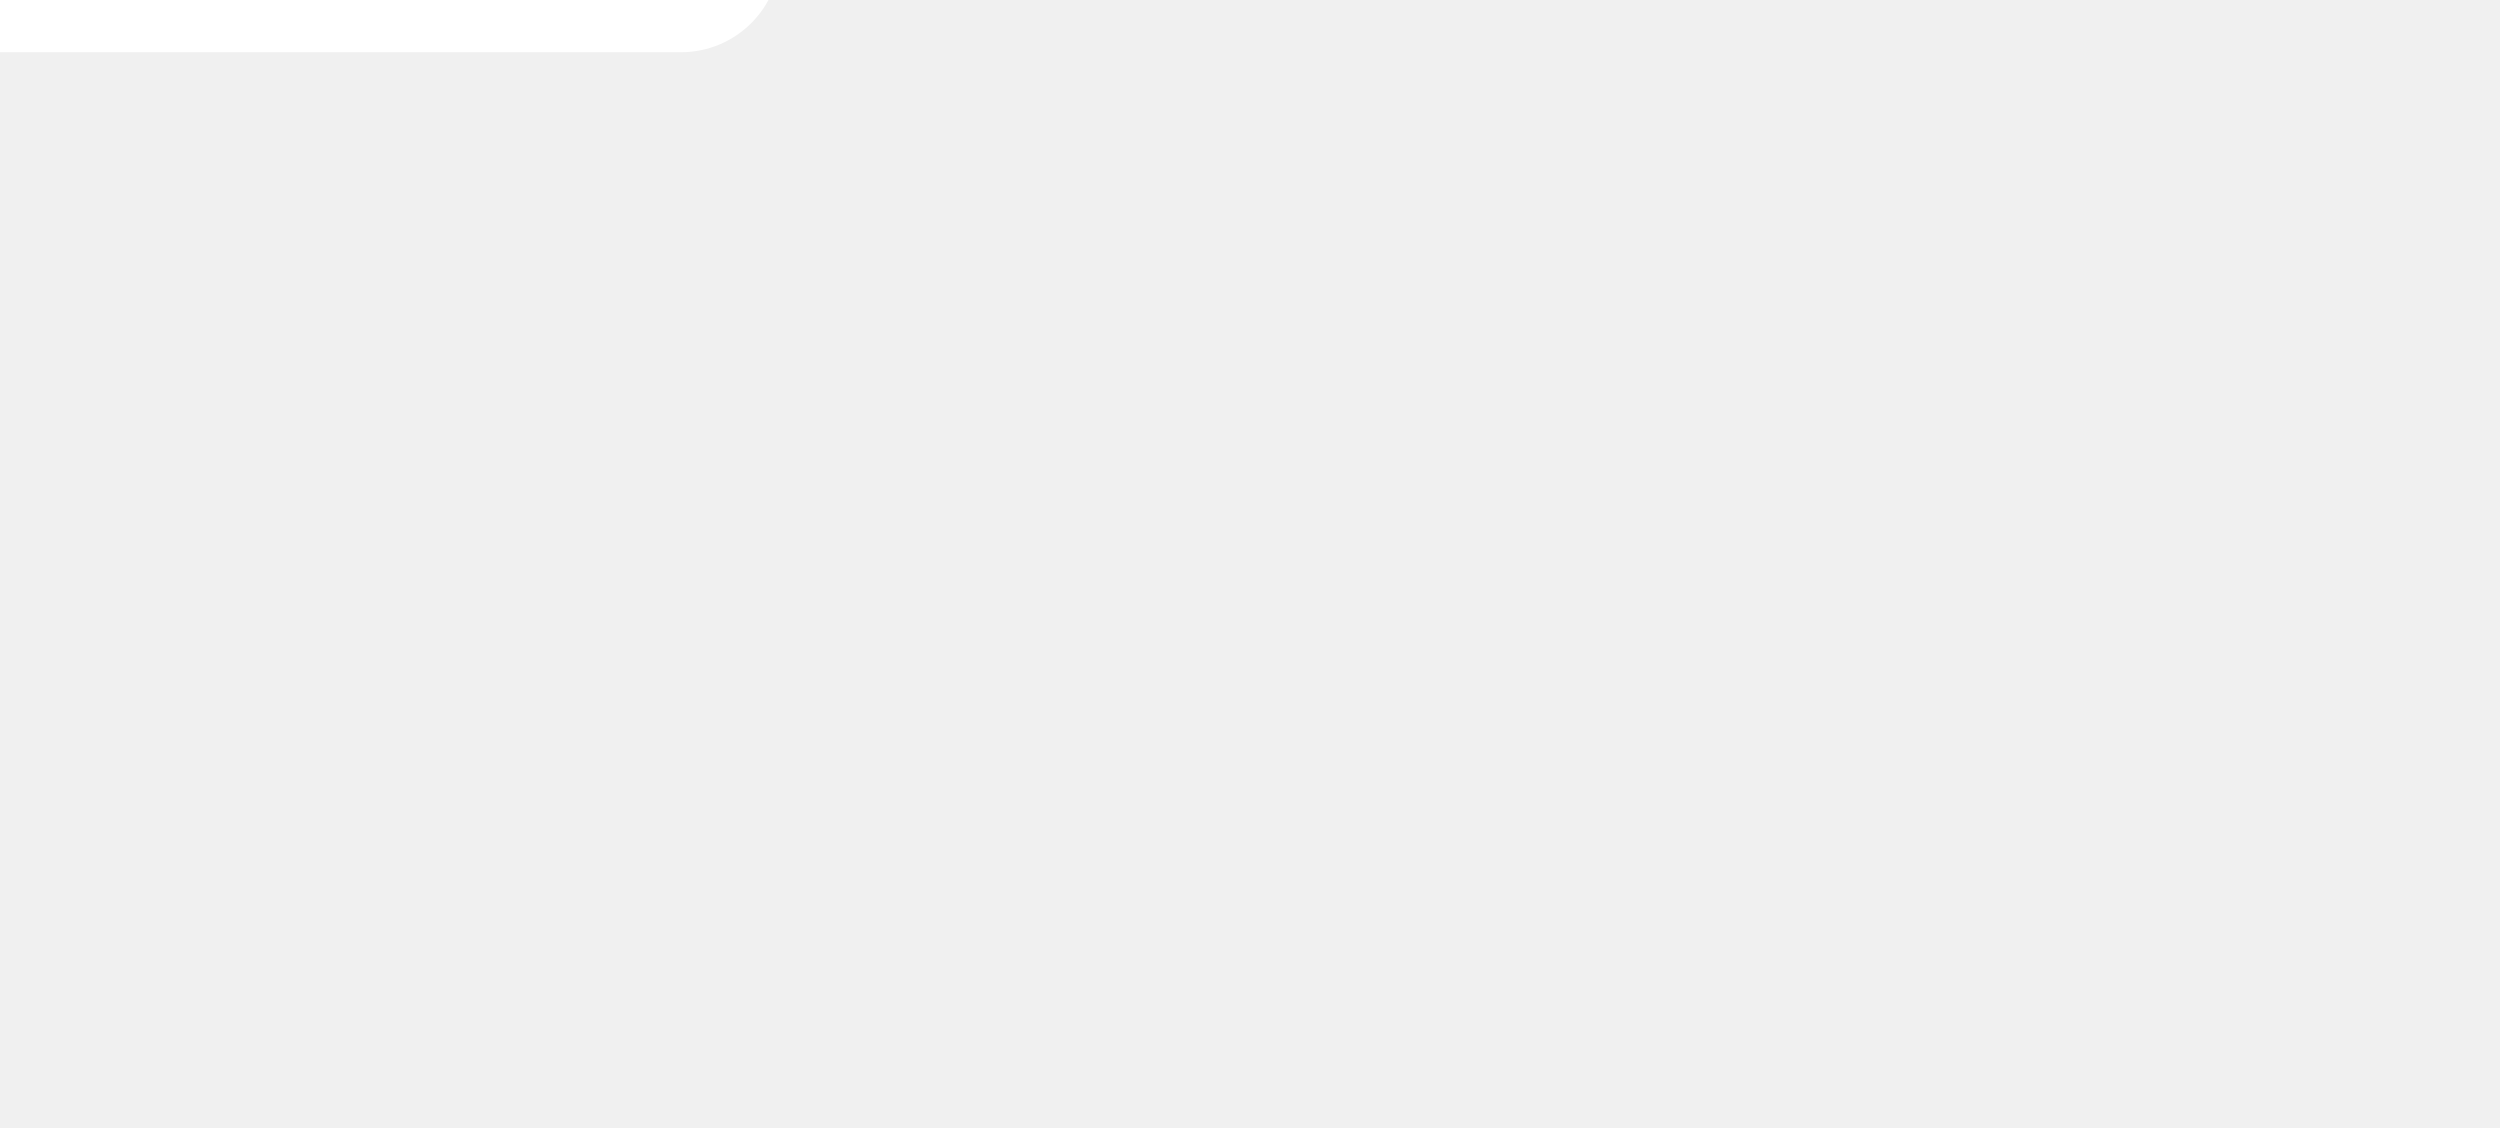
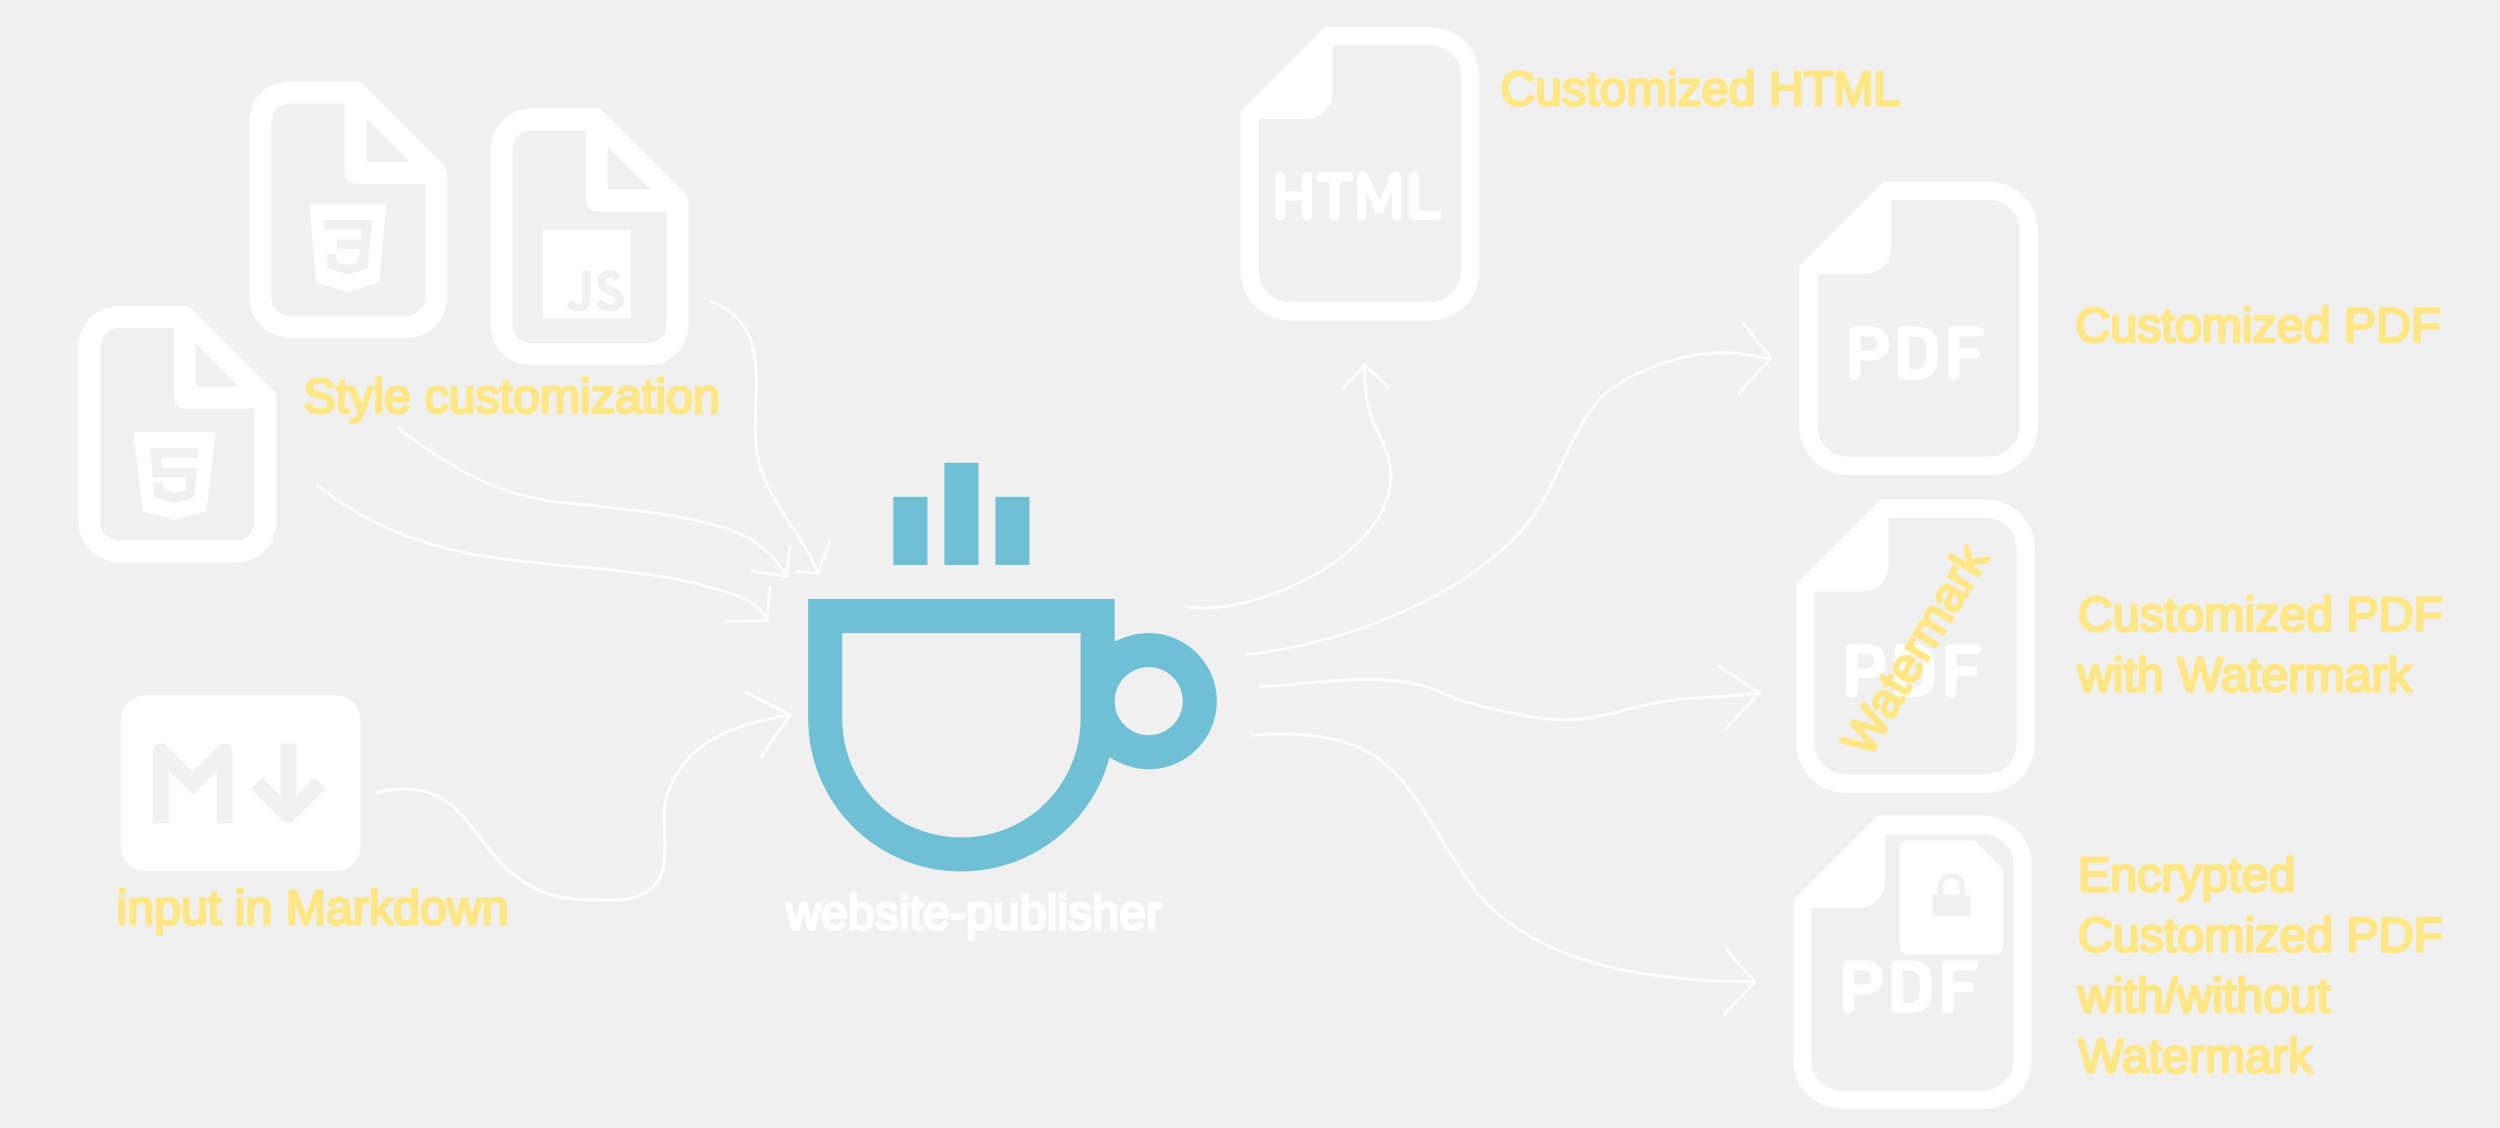
<svg xmlns="http://www.w3.org/2000/svg" width="776" height="350" viewBox="0 0 219.006 98.778" version="1.1" id="svg8">
  <defs id="defs2">
    <marker style="overflow:visible" id="marker1830" refX="0" refY="0" orient="auto">
      <path transform="scale(-0.8)" style="fill:#37abc8;fill-opacity:1;fill-rule:evenodd;stroke:#37abc8;stroke-width:1pt;stroke-opacity:1" d="M 5.77,0 -2.88,5 V -5 Z" id="path1828" />
    </marker>
    <marker style="overflow:visible" id="marker1754" refX="0" refY="0" orient="auto">
      <path transform="scale(0.8)" style="fill:#37abc8;fill-opacity:1;fill-rule:evenodd;stroke:#37abc8;stroke-width:1pt;stroke-opacity:1" d="M 5.77,0 -2.88,5 V -5 Z" id="path1752" />
    </marker>
    <marker style="overflow:visible" id="marker1666" refX="0" refY="0" orient="auto">
      <path transform="scale(0.8)" style="fill:#37abc8;fill-opacity:1;fill-rule:evenodd;stroke:#37abc8;stroke-width:1pt;stroke-opacity:1" d="M 5.77,0 -2.88,5 V -5 Z" id="path1664" />
    </marker>
-     <marker style="overflow:visible" id="marker1596" refX="0" refY="0" orient="auto">
-       <path transform="scale(0.8)" style="fill:#37abc8;fill-opacity:1;fill-rule:evenodd;stroke:#37abc8;stroke-width:1pt;stroke-opacity:1" d="M 5.77,0 -2.88,5 V -5 Z" id="path1594" />
-     </marker>
    <marker style="overflow:visible" id="marker1538" refX="0" refY="0" orient="auto">
      <path transform="scale(0.8)" style="fill:#ffffff;fill-opacity:1;fill-rule:evenodd;stroke:#37abc8;stroke-width:1pt;stroke-opacity:1" d="M 5.77,0 -2.88,5 V -5 Z" id="path1536" />
-     </marker>
-     <marker style="overflow:visible" id="marker1412" refX="0" refY="0" orient="auto">
-       <path transform="scale(0.8)" style="fill:#ffffff;fill-opacity:1;fill-rule:evenodd;stroke:#ffffff;stroke-width:1pt;stroke-opacity:1" d="M 5.77,0 -2.88,5 V -5 Z" id="path1410" />
    </marker>
    <marker style="overflow:visible" id="marker1402" refX="0" refY="0" orient="auto">
      <path transform="scale(-0.8)" style="fill:#ffffff;fill-opacity:1;fill-rule:evenodd;stroke:#ffffff;stroke-width:1pt;stroke-opacity:1" d="M 5.77,0 -2.88,5 V -5 Z" id="path1400" />
    </marker>
    <marker style="overflow:visible" id="marker1306" refX="0" refY="0" orient="auto">
      <path transform="scale(0.8)" style="fill:#ffffff;fill-opacity:1;fill-rule:evenodd;stroke:#ffffff;stroke-width:1pt;stroke-opacity:1" d="M 5.77,0 -2.88,5 V -5 Z" id="path1304" />
    </marker>
    <marker style="overflow:visible" id="marker1296" refX="0" refY="0" orient="auto">
      <path transform="scale(-0.8)" style="fill:#ffffff;fill-opacity:1;fill-rule:evenodd;stroke:#ffffff;stroke-width:1pt;stroke-opacity:1" d="M 5.77,0 -2.88,5 V -5 Z" id="path1294" />
    </marker>
-     <marker style="overflow:visible" id="TriangleOutL" refX="0" refY="0" orient="auto">
-       <path transform="scale(0.8)" style="fill:#ffffff;fill-opacity:1;fill-rule:evenodd;stroke:#ffffff;stroke-width:1pt;stroke-opacity:1" d="M 5.77,0 -2.88,5 V -5 Z" id="path1028" />
-     </marker>
-     <marker style="overflow:visible" id="TriangleInL" refX="0" refY="0" orient="auto">
-       <path transform="scale(-0.8)" style="fill:#ffffff;fill-opacity:1;fill-rule:evenodd;stroke:#ffffff;stroke-width:1pt;stroke-opacity:1" d="M 5.77,0 -2.88,5 V -5 Z" id="path1019" />
-     </marker>
    <clipPath id="clip0">
      <rect width="24" height="24" fill="white" id="rect75" />
    </clipPath>
  </defs>
  <g id="layer1" transform="translate(0,-45)">
-     <text xml:space="preserve" style="font-size:10.955px;line-height:1.25;font-family:Mallanna;-inkscape-font-specification:Mallanna;text-decoration-color:#000000;letter-spacing:0px;word-spacing:0px;fill:#ffffff;fill-opacity:0.996;stroke-width:0.257;stop-color:#000000" x="261.606" y="37.684" id="text8478">
-       <tspan style="fill:#ffffff;fill-opacity:0.996;stroke-width:0.257" x="261.606" y="37.684" id="tspan8476">PublisherPdf</tspan>
-     </text>
-     <text xml:space="preserve" style="font-size:10.955px;line-height:1.25;font-family:Mallanna;-inkscape-font-specification:Mallanna;text-decoration-color:#000000;letter-spacing:0px;word-spacing:0px;fill:#ffe680;fill-opacity:0.996;stroke-width:0.257;stop-color:#000000" x="243.56" y="7.012" id="text59">
-       <tspan style="fill:#ffe680;fill-opacity:0.996;stroke-width:0.257" x="243.56" y="7.012" id="tspan57">Publisher</tspan>
-     </text>
-     <path style="fill:#ffffff;stroke:#ffffff;stroke-width:0.265;stroke-linecap:round;stroke-linejoin:round;stroke-miterlimit:4;stroke-dasharray:none;marker-mid:url(#TriangleInL);marker-end:url(#TriangleOutL)" d="M 284.905,28.315 267.52,12.056" id="path61" />
-     <text xml:space="preserve" style="font-size:10.955px;line-height:1.25;font-family:Mallanna;-inkscape-font-specification:Mallanna;text-decoration-color:#000000;letter-spacing:0px;word-spacing:0px;fill:#ffffff;fill-opacity:0.996;stroke-width:0.257;stop-color:#000000" x="307.264" y="13.971" id="text1226">
-       <tspan style="fill:#ffffff;fill-opacity:0.996;stroke-width:0.257" x="307.264" y="13.971" id="tspan1224">PublisherPdfBean</tspan>
-     </text>
-     <text xml:space="preserve" style="font-size:10.955px;line-height:1.25;font-family:Mallanna;-inkscape-font-specification:Mallanna;text-decoration-color:#000000;letter-spacing:0px;word-spacing:0px;fill:#ffe680;fill-opacity:0.996;stroke-width:0.257;stop-color:#000000" x="385.858" y="-9.494" id="text1278">
-       <tspan style="fill:#ffe680;fill-opacity:0.996;stroke-width:0.257" x="385.858" y="-9.494" id="tspan1276">PublisherBean</tspan>
-     </text>
-     <path style="fill:#ffffff;stroke:#ffffff;stroke-width:0.265;stroke-linecap:round;stroke-linejoin:round;stroke-miterlimit:4;stroke-dasharray:none;marker-mid:url(#marker1296);marker-end:url(#marker1306)" d="m 378.023,4.978 22.123,-10.331" id="path1292" />
-     <text xml:space="preserve" style="font-size:10.955px;line-height:1.25;font-family:Mallanna;-inkscape-font-specification:Mallanna;text-decoration-color:#000000;letter-spacing:0px;word-spacing:0px;fill:#ffffff;fill-opacity:0.996;stroke-width:0.257;stop-color:#000000" x="336.243" y="74.984" id="text1380">
-       <tspan style="fill:#ffffff;fill-opacity:0.996;stroke-width:0.257" x="336.243" y="74.984" id="tspan1378">PublicationPdfl</tspan>
-     </text>
-     <text xml:space="preserve" style="font-size:10.955px;line-height:1.25;font-family:Mallanna;-inkscape-font-specification:Mallanna;text-decoration-color:#000000;letter-spacing:0px;word-spacing:0px;fill:#ffe680;fill-opacity:0.996;stroke-width:0.257;stop-color:#000000" x="389.084" y="47.148" id="text1384">
-       <tspan style="fill:#ffe680;fill-opacity:0.996;stroke-width:0.257" x="389.084" y="47.148" id="tspan1382">Publication</tspan>
-     </text>
-     <path style="fill:#ffffff;stroke:#ffffff;stroke-width:0.265;stroke-linecap:round;stroke-linejoin:round;stroke-miterlimit:4;stroke-dasharray:none;marker-mid:url(#marker1402);marker-end:url(#marker1412)" d="M 373.399,67.892 404.003,49.51" id="path1398" />
-     <path id="path1504" style="fill:none;fill-opacity:1;stroke:#37abc8;stroke-width:0.411;stroke-linecap:round;stroke-linejoin:round;stroke-miterlimit:4;stroke-dasharray:none;stroke-opacity:1;marker-end:url(#marker1754)" d="m 315.419,39.484 c 3.765,-1.136 7.751,-0.547 11.587,-0.165 3.916,0.508 7.922,1.337 11.32,3.437 1.244,0.905 1.654,2.889 0.534,4.055 -2.013,3.064 -5.096,5.168 -7.85,7.507 -2.943,2.39 -6.115,4.748 -8.023,8.098 -0.918,1.74 -0.263,3.922 1.398,4.936 2.704,2.045 6.133,2.693 9.353,3.489 l 0.288,0.06 0.288,0.059" />
-     <path id="path1521" style="fill:none;fill-opacity:1;stroke:#37abc8;stroke-width:0.411;stroke-linecap:round;stroke-linejoin:round;stroke-miterlimit:4;stroke-dasharray:none;stroke-opacity:1;marker-end:url(#marker1596)" d="m 304.428,11.228 c -3.546,-1.442 -7.765,-0.581 -10.861,1.535 -1.367,0.976 -2.514,2.429 -2.703,4.143 2.263,2.751 6.133,2.887 9.412,2.821 2.367,-0.08 4.746,-0.113 7.098,0.155 7.053,-0.073 14.393,-0.893 21.145,1.654 2.077,0.799 4.022,1.958 5.676,3.45 0.73,2.1 -0.527,4.319 -2.361,5.36 -3.291,1.998 -7.182,2.627 -10.919,3.264 -0.774,0.068 -1.549,0.138 -2.316,0.265" />
-     <text xml:space="preserve" style="font-size:8.205px;font-family:Arial;-inkscape-font-specification:Arial;fill:#37abc8;fill-opacity:1;stroke:#37abc8;stroke-width:0;stroke-linecap:round;stroke-linejoin:round;stroke-miterlimit:4;stroke-dasharray:none;stroke-opacity:1" x="335.685" y="27.8" id="text1948">
-       <tspan id="tspan1946" x="335.685" y="27.8" style="fill:#37abc8;fill-opacity:1;stroke-width:0;stroke-miterlimit:4;stroke-dasharray:none">setBean() / setNewWorkingDir()</tspan>
-     </text>
-     <text xml:space="preserve" style="font-size:8.205px;font-family:Arial;-inkscape-font-specification:Arial;fill:#37abc8;fill-opacity:1;stroke:#37abc8;stroke-width:0;stroke-linecap:round;stroke-linejoin:round;stroke-miterlimit:4;stroke-dasharray:none;stroke-opacity:1" x="339.866" y="46.6" id="text1952">
-       <tspan id="tspan1950" x="339.866" y="46.6" style="fill:#37abc8;fill-opacity:1;stroke-width:0;stroke-miterlimit:4;stroke-dasharray:none">publish()</tspan>
-     </text>
-     <g style="fill:#ffffff" id="g61" transform="matrix(5.802737,0,0,5.802737,-18.67972,-25.86038)">
-       <path fill-rule="evenodd" clip-rule="evenodd" d="M 0,3.5 C 0,2.672 0.672,2 1.5,2 h 12 C 14.328,2 15,2.672 15,3.5 v 8 C 15,12.328 14.328,13 13.5,13 H 1.5 C 0.672,13 0,12.328 0,11.5 Z M 10,5 V 8.293 L 8.854,7.146 8.146,7.854 l 2,2 c 0.195,0.195 0.512,0.195 0.707,0 l 2,-2 L 12.146,7.146 11,8.293 V 5 Z M 2.854,5.146 C 2.711,5.003 2.495,4.961 2.309,5.038 2.122,5.115 2,5.298 2,5.5 V 10 H 3 V 6.707 l 1.5,1.5 1.5,-1.5 V 10 H 7 V 5.5 C 7,5.298 6.878,5.115 6.691,5.038 6.505,4.961 6.289,5.003 6.146,5.146 L 4.5,6.793 Z" fill="#000000" id="path50" style="fill:#ffffff" />
-     </g>
-     <path fill-rule="evenodd" clip-rule="evenodd" d="m 26.31,226.691 -7.274,-61.71 h 64 l -7.279,61.7 -24.757,6.863 z m 14.711,-33.777 -0.692,-7.75 h 28.962 l 0.678,-7.568 h -37.911 l 2.041,22.887 h 26.23 l -0.878,9.816 -8.441,2.278 -0.006,0.002 -8.429,-2.276 -0.539,-6.036 h -7.598 l 1.06,11.884 15.504,4.304 15.523,-4.304 1.892,-21.204 0.185,-2.032 z" fill="#000000" id="path71" style="fill:#ffffff;stroke-width:3.556" />
-     <g style="fill:#ffffff" id="g109" transform="matrix(2.845315,0,0,2.845315,239.0842,158.5709)">
-       <path d="M 24.235,6.519 7.765,6.515 8.031,9.792 20.684,9.794 20.365,13.188 h -8.298 l 0.3,3.215 h 7.725 l -0.457,4.403 -3.636,1.005 -3.694,-1.012 -0.235,-2.637 H 8.808 l 0.362,4.817 6.829,2.128 6.714,-1.912 L 24.234,6.52 Z M 2.879,1.004 H 29.121 L 26.734,27.95 15.971,30.995 5.268,27.948 Z" id="path98" style="fill:#ffffff" />
+     <g id="g1588" transform="matrix(0.2408928,0,0,0.2408928,37.17124,136.1394)">
+       <g style="fill:#ffffff" id="g61" transform="matrix(5.802737,0,0,5.802737,-110.3377,-137.0268)">
+         <path fill-rule="evenodd" clip-rule="evenodd" d="M 0,3.5 C 0,2.672 0.672,2 1.5,2 h 12 C 14.328,2 15,2.672 15,3.5 v 8 C 15,12.328 14.328,13 13.5,13 H 1.5 C 0.672,13 0,12.328 0,11.5 Z M 10,5 V 8.293 L 8.854,7.146 8.146,7.854 l 2,2 c 0.195,0.195 0.512,0.195 0.707,0 l 2,-2 L 12.146,7.146 11,8.293 V 5 Z M 2.854,5.146 C 2.711,5.003 2.495,4.961 2.309,5.038 2.122,5.115 2,5.298 2,5.5 V 10 H 3 V 6.707 l 1.5,1.5 1.5,-1.5 V 10 H 7 V 5.5 C 7,5.298 6.878,5.115 6.691,5.038 6.505,4.961 6.289,5.003 6.146,5.146 L 4.5,6.793 Z" fill="#000000" id="path50" style="fill:#ffffff" />
+       </g>
+       <g style="fill:#38abc7;fill-opacity:0.702" id="g1014" transform="matrix(6.192032,0,0,6.192032,139.5903,-210.0422)">
+         <g id="java" style="fill:#38abc7;fill-opacity:0.702">
+           <g id="g1001" style="fill:#38abc7;fill-opacity:0.702">
+             <path d="M 9,24 C 4,24 0,20 0,15 V 8 h 18 v 2.5 c 0.6,-0.3 1.3,-0.5 2,-0.5 2.2,0 4,1.8 4,4 0,2.2 -1.8,4 -4,4 -0.9,0 -1.6,-0.3 -2.3,-0.7 C 16.7,21.1 13.2,24 9,24 Z M 2,10 v 5 c 0,3.9 3.1,7 7,7 3.9,0 7,-3.1 7,-7 v -5 z m 16,4 c 0,1.1 0.9,2 2,2 1.1,0 2,-0.9 2,-2 0,-1.1 -0.9,-2 -2,-2 -1.1,0 -2,0.9 -2,2 z M 13,6 H 11 V 2 h 2 z M 10,6 H 8 V 0 h 2 z M 7,6 H 5 V 2 h 2 z" id="path999" style="fill:#38abc7;fill-opacity:0.702" />
+           </g>
+         </g>
+       </g>
+       <text xml:space="preserve" style="font-size:17.571px;font-family:Arial;-inkscape-font-specification:Arial;fill:#ffffff;stroke:#ffffff;stroke-width:1.067;stroke-linecap:round;stroke-linejoin:round;stroke-miterlimit:4;stroke-dasharray:none" x="131.564" y="-40.433" id="text1044">
+         <tspan id="tspan1042" x="131.564" y="-40.433" style="stroke:#ffffff;stroke-width:1.067;stroke-miterlimit:4;stroke-dasharray:none">website-publisher</tspan>
+       </text>
+       <path style="fill:none;fill-opacity:0.702;stroke:#ffffff;stroke-width:1.067;stroke-linecap:round;stroke-linejoin:round;stroke-miterlimit:4;stroke-dasharray:none" d="m -17.324,-90.098 c 41.904,-9.935 31.095,38.917 77.747,38.917 7.841,0 15.174,1.173 21.74,-3.752 9.356,-7.017 2.868,-24.573 6.008,-33.995 7.036,-21.107 25.653,-25.707 44.931,-29.563" id="path1160" />
+       <path style="fill:none;fill-opacity:0.702;stroke:#ffffff;stroke-width:1.067;stroke-linecap:round;stroke-linejoin:round;stroke-miterlimit:4;stroke-dasharray:none" d="m 117.073,-126.454 16.029,7.963 -10.56,15.284" id="path1162" />
+       <g id="g1213" transform="translate(-40.88848,102.2966)">
+         <path fill-rule="evenodd" clip-rule="evenodd" d="m -61.496,-294.794 -3.395,-28.801 h 29.87 l -3.397,28.797 -11.555,3.203 z m 6.866,-15.764 -0.323,-3.617 h 13.517 l 0.316,-3.532 h -17.694 l 0.953,10.682 h 12.242 l -0.41,4.581 -3.94,1.063 -0.003,9.4e-4 -3.934,-1.062 -0.252,-2.817 h -3.546 l 0.495,5.546 7.236,2.009 7.245,-2.009 0.883,-9.896 0.086,-0.949 z" fill="#000000" id="path71" style="fill:#ffffff;stroke-width:1.659" />
+         <g style="fill:#ffffff" id="g1175" transform="matrix(5.327649,0,0,5.327649,-112.8113,-386.6709)">
+           <path d="M 18.53,9 13,3.47 C 12.86,3.329 12.669,3.25 12.47,3.25 H 8 C 7.271,3.25 6.571,3.54 6.055,4.055 5.54,4.571 5.25,5.271 5.25,6 v 12 c 0,0.729 0.29,1.429 0.805,1.944 C 6.571,20.46 7.271,20.75 8,20.75 h 8 c 0.729,0 1.429,-0.29 1.944,-0.805 C 18.46,19.429 18.75,18.729 18.75,18 V 9.5 C 18.742,9.312 18.664,9.133 18.53,9 Z M 13.25,5.81 16.19,8.75 H 13.25 Z M 16,19.25 H 8 C 7.668,19.25 7.351,19.118 7.116,18.884 6.882,18.649 6.75,18.331 6.75,18 V 6 C 6.75,5.668 6.882,5.351 7.116,5.116 7.351,4.882 7.668,4.75 8,4.75 h 3.75 V 9.5 c 0.003,0.198 0.082,0.387 0.223,0.527 0.14,0.14 0.329,0.22 0.527,0.223 h 4.75 V 18 c 0,0.332 -0.132,0.649 -0.366,0.884 C 16.649,19.118 16.331,19.25 16,19.25 Z" fill="#000000" id="path1164" style="fill:#ffffff" />
+         </g>
+       </g>
+       <g id="g1208" transform="translate(-72.9895,8.984286)">
+         <g style="fill:#ffffff" id="g109" transform="matrix(1.066993,0,0,1.066993,28.08647,-314.3126)">
+           <path d="M 24.235,6.519 7.765,6.515 8.031,9.792 20.684,9.794 20.365,13.188 h -8.298 l 0.3,3.215 h 7.725 l -0.457,4.403 -3.636,1.005 -3.694,-1.012 -0.235,-2.637 H 8.808 l 0.362,4.817 6.829,2.128 6.714,-1.912 L 24.234,6.52 Z M 2.879,1.004 H 29.121 L 26.734,27.95 15.971,30.995 5.268,27.948 Z" id="path98" style="fill:#ffffff" />
+         </g>
+         <g style="fill:#ffffff" id="g1192" transform="matrix(5.327649,0,0,5.327649,-18.59827,-375.0626)">
+           <path d="M 18.53,9 13,3.47 C 12.86,3.329 12.669,3.25 12.47,3.25 H 8 C 7.271,3.25 6.571,3.54 6.055,4.055 5.54,4.571 5.25,5.271 5.25,6 v 12 c 0,0.729 0.29,1.429 0.805,1.944 C 6.571,20.46 7.271,20.75 8,20.75 h 8 c 0.729,0 1.429,-0.29 1.944,-0.805 C 18.46,19.429 18.75,18.729 18.75,18 V 9.5 C 18.742,9.312 18.664,9.133 18.53,9 Z M 13.25,5.81 16.19,8.75 H 13.25 Z M 16,19.25 H 8 C 7.668,19.25 7.351,19.118 7.116,18.884 6.882,18.649 6.75,18.331 6.75,18 V 6 C 6.75,5.668 6.882,5.351 7.116,5.116 7.351,4.882 7.668,4.75 8,4.75 h 3.75 V 9.5 c 0.003,0.198 0.082,0.387 0.223,0.527 0.14,0.14 0.329,0.22 0.527,0.223 h 4.75 V 18 c 0,0.332 -0.132,0.649 -0.366,0.884 C 16.649,19.118 16.331,19.25 16,19.25 Z" fill="#000000" id="path1190" style="fill:#ffffff" />
+         </g>
+       </g>
+       <g id="g1202" transform="translate(-89.38907,2.416826)">
+         <g style="fill:#ffffff" id="g1188" transform="matrix(1.333341,0,0,1.333341,132.4983,-296.9753)">
+           <path fill-rule="evenodd" clip-rule="evenodd" d="M 0,0 H 24 V 24 H 0 Z m 18.347,20.12 c -1.112,0 -1.741,-0.58 -2.225,-1.369 l -1.833,1.065 c 0.662,1.308 2.015,2.306 4.11,2.306 2.142,0 3.737,-1.112 3.737,-3.143 0,-1.883 -1.082,-2.721 -2.998,-3.543 l -0.564,-0.241 c -0.968,-0.419 -1.387,-0.693 -1.387,-1.369 0,-0.547 0.419,-0.967 1.079,-0.967 0.648,0 1.065,0.273 1.451,0.967 l 1.756,-1.128 c -0.743,-1.307 -1.774,-1.806 -3.208,-1.806 -2.014,0 -3.303,1.288 -3.303,2.979 0,1.836 1.081,2.705 2.709,3.398 l 0.564,0.242 c 1.029,0.45 1.642,0.724 1.642,1.497 0,0.645 -0.597,1.112 -1.531,1.112 z M 9.606,20.105 c -0.775,0 -1.097,-0.531 -1.451,-1.16 L 6.319,20.057 c 0.532,1.125 1.578,2.06 3.383,2.06 1.998,0 3.368,-1.063 3.368,-3.398 v -7.699 h -2.255 v 7.669 c 0,1.127 -0.468,1.417 -1.208,1.417 z" fill="#000000" id="path1177" style="fill:#ffffff" />
+         </g>
+         <g style="fill:#ffffff" id="g1196" transform="matrix(5.327649,0,0,5.327649,85.49697,-358.5222)">
+           <path d="M 18.53,9 13,3.47 C 12.86,3.329 12.669,3.25 12.47,3.25 H 8 C 7.271,3.25 6.571,3.54 6.055,4.055 5.54,4.571 5.25,5.271 5.25,6 v 12 c 0,0.729 0.29,1.429 0.805,1.944 C 6.571,20.46 7.271,20.75 8,20.75 h 8 c 0.729,0 1.429,-0.29 1.944,-0.805 C 18.46,19.429 18.75,18.729 18.75,18 V 9.5 C 18.742,9.312 18.664,9.133 18.53,9 Z M 13.25,5.81 16.19,8.75 H 13.25 Z M 16,19.25 H 8 C 7.668,19.25 7.351,19.118 7.116,18.884 6.882,18.649 6.75,18.331 6.75,18 V 6 C 6.75,5.668 6.882,5.351 7.116,5.116 7.351,4.882 7.668,4.75 8,4.75 h 3.75 V 9.5 c 0.003,0.198 0.082,0.387 0.223,0.527 0.14,0.14 0.329,0.22 0.527,0.223 h 4.75 V 18 c 0,0.332 -0.132,0.649 -0.366,0.884 C 16.649,19.118 16.331,19.25 16,19.25 Z" fill="#000000" id="path1194" style="fill:#ffffff" />
+         </g>
+       </g>
+       <text xml:space="preserve" style="font-size:17.571px;font-family:Arial;-inkscape-font-specification:Arial;fill:#ffe680;fill-opacity:0.886;stroke:#ffe680;stroke-width:1.067;stroke-linecap:round;stroke-linejoin:round;stroke-miterlimit:4;stroke-dasharray:none;stroke-opacity:0.886" x="-111.935" y="-42.245" id="text1217">
+         <tspan id="tspan1215" x="-111.935" y="-42.245" style="fill:#ffe680;fill-opacity:0.886;stroke:#ffe680;stroke-width:1.067;stroke-miterlimit:4;stroke-dasharray:none;stroke-opacity:0.886">input in Markdown</tspan>
+       </text>
+       <text xml:space="preserve" style="font-size:17.571px;font-family:Arial;-inkscape-font-specification:Arial;fill:#ffe680;fill-opacity:0.886;stroke:#ffe680;stroke-width:1.067;stroke-linecap:round;stroke-linejoin:round;stroke-miterlimit:4;stroke-dasharray:none;stroke-opacity:0.886" x="-43.935" y="-228.258" id="text1221">
+         <tspan id="tspan1219" x="-43.935" y="-228.258" style="fill:#ffe680;fill-opacity:0.886;stroke:#ffe680;stroke-width:1.067;stroke-miterlimit:4;stroke-dasharray:none;stroke-opacity:0.886">Style customization</tspan>
+       </text>
+       <path style="fill:none;fill-opacity:0.886;stroke:#ffffff;stroke-width:1.067;stroke-linecap:round;stroke-linejoin:round;stroke-miterlimit:4;stroke-dasharray:none;stroke-opacity:0.886" d="m 124.579,-152.653 c -1.521,-3.457 -4.934,-6.813 -8.505,-8.152 -53.684,-20.131 -104.793,-1.373 -155.011,-41.064" id="path1231" />
+       <path style="fill:none;fill-opacity:0.886;stroke:#ffffff;stroke-width:1.067;stroke-linecap:round;stroke-linejoin:round;stroke-miterlimit:4;stroke-dasharray:none;stroke-opacity:0.886" d="m 131.557,-168.799 c -2.604,-4.827 -6.257,-8.625 -10.524,-11.825 -14.57,-10.927 -56.113,-13.126 -74.522,-15.427 -21.426,-2.678 -39.683,-14.21 -55.912,-26.4" id="path1233" />
+       <path style="fill:none;fill-opacity:0.886;stroke:#ffffff;stroke-width:1.067;stroke-linecap:round;stroke-linejoin:round;stroke-miterlimit:4;stroke-dasharray:none;stroke-opacity:0.886" d="m 104.207,-268.715 c 25.549,9.616 12.475,38.619 17.382,58.246 3.767,15.066 16.39,26.869 21.531,40.617" id="path1235" />
+       <path style="fill:none;fill-opacity:0.886;stroke:#ffffff;stroke-width:1.067;stroke-linecap:round;stroke-linejoin:round;stroke-miterlimit:4;stroke-dasharray:none;stroke-opacity:0.886" d="m 109.322,-152.383 15.257,-0.27 1.147,-12.1" id="path1237" />
+       <path style="fill:none;fill-opacity:0.886;stroke:#ffffff;stroke-width:1.067;stroke-linecap:round;stroke-linejoin:round;stroke-miterlimit:4;stroke-dasharray:none;stroke-opacity:0.886" d="m 119.263,-170.671 12.293,1.872 1.48,-10.875" id="path1239" />
+       <path style="fill:none;fill-opacity:0.886;stroke:#ffffff;stroke-width:1.067;stroke-linecap:round;stroke-linejoin:round;stroke-miterlimit:4;stroke-dasharray:none;stroke-opacity:0.886" d="m 135.543,-170.607 7.577,0.755 4.107,-11.328" id="path1241" />
+       <g id="g1255" transform="matrix(0.2083342,0,0,0.2083342,286.9089,-368.474)" style="fill:#ffffff">
+         <path class="st0" d="M 378.413,0 H 208.297 195.115 L 185.8,9.314 57.02,138.102 l -9.314,9.314 v 13.176 265.514 c 0,47.36 38.528,85.895 85.896,85.895 h 244.811 c 47.353,0 85.881,-38.535 85.881,-85.895 V 85.896 C 464.294,38.528 425.766,0 378.413,0 Z m 54.084,426.105 c 0,29.877 -24.214,54.091 -54.084,54.091 H 133.602 c -29.884,0 -54.098,-24.214 -54.098,-54.091 V 160.591 h 83.716 c 24.885,0 45.077,-20.178 45.077,-45.07 V 31.804 h 170.116 c 29.87,0 54.084,24.214 54.084,54.092 z" id="path1245" style="fill:#ffffff" />
+         <path class="st0" d="m 163.164,253.19 c -5.097,0 -8.867,3.652 -8.867,9.482 v 23.453 c 0,0.489 -0.251,0.734 -0.726,0.734 h -26.993 c -0.475,0 -0.726,-0.245 -0.726,-0.734 v -23.453 c 0,-5.831 -3.771,-9.482 -8.868,-9.482 -5.222,0 -8.993,3.652 -8.993,9.482 v 65.144 c 0,5.83 3.645,9.475 8.868,9.475 5.111,0 8.993,-3.645 8.993,-9.475 v -24.305 c 0,-0.489 0.251,-0.734 0.726,-0.734 h 26.993 c 0.475,0 0.726,0.244 0.726,0.734 v 24.305 c 0,5.83 3.77,9.475 8.867,9.475 5.223,0 8.993,-3.645 8.993,-9.475 v -65.144 c 0,-5.831 -3.77,-9.482 -8.993,-9.482 z" id="path1247" style="fill:#ffffff" />
+         <path class="st0" d="m 235.249,253.923 h -47.284 c -5.46,0 -8.993,3.282 -8.993,8.023 0,4.615 3.533,7.897 8.993,7.897 h 13.978 c 0.488,0 0.726,0.244 0.726,0.726 v 57.247 c 0,5.711 3.771,9.475 8.882,9.475 5.223,0 8.993,-3.764 8.993,-9.475 v -57.247 c 0,-0.482 0.237,-0.726 0.726,-0.726 h 13.978 c 5.46,0 8.993,-3.282 8.993,-7.897 10e-4,-4.742 -3.532,-8.023 -8.992,-8.023 z" id="path1249" style="fill:#ffffff" />
+         <path class="st0" d="m 318.253,253.19 c -5.348,0 -8.267,2.919 -10.934,9.238 l -17.26,39.862 h -0.489 l -17.623,-39.862 c -2.794,-6.319 -5.712,-9.238 -11.06,-9.238 -5.948,0 -9.845,4.134 -9.845,10.697 v 64.781 c 0,5.467 3.408,8.623 8.268,8.623 4.622,0 8.029,-3.156 8.029,-8.623 V 288.8 h 0.6 l 12.89,29.653 c 2.541,5.837 4.608,7.541 8.742,7.541 4.133,0 6.2,-1.704 8.756,-7.541 L 311.091,288.8 h 0.601 v 39.868 c 0,5.467 3.281,8.623 8.141,8.623 4.874,0 8.156,-3.156 8.156,-8.623 v -64.781 c -0.002,-6.564 -3.773,-10.697 -9.736,-10.697 z" id="path1251" style="fill:#ffffff" />
+         <path class="st0" d="m 389.36,320.645 h -29.408 c -0.489,0 -0.726,-0.244 -0.726,-0.734 v -57.24 c 0,-5.712 -3.77,-9.482 -8.867,-9.482 -5.237,0 -8.993,3.77 -8.993,9.482 v 64.899 c 0,5.349 3.518,8.993 8.993,8.993 h 39.002 c 5.475,0 8.994,-3.282 8.994,-8.022 -0.001,-4.615 -3.52,-7.896 -8.995,-7.896 z" id="path1253" style="fill:#ffffff" />
+       </g>
+       <g id="g1281" transform="matrix(0.2083342,0,0,0.2083342,490.0685,-312.2765)" style="fill:#ffffff">
+         <path class="st0" d="M 378.413,0 H 208.297 195.115 L 185.8,9.314 57.02,138.102 l -9.314,9.314 v 13.176 265.514 c 0,47.36 38.528,85.895 85.896,85.895 h 244.811 c 47.353,0 85.881,-38.535 85.881,-85.895 V 85.896 C 464.294,38.528 425.766,0 378.413,0 Z m 54.084,426.105 c 0,29.877 -24.214,54.091 -54.084,54.091 H 133.602 c -29.884,0 -54.098,-24.214 -54.098,-54.091 V 160.591 h 83.716 c 24.885,0 45.077,-20.178 45.077,-45.07 V 31.804 h 170.116 c 29.87,0 54.084,24.214 54.084,54.092 z" id="path1273" style="fill:#ffffff" />
+         <path class="st0" d="m 171.947,252.785 h -28.529 c -5.432,0 -8.686,3.533 -8.686,8.825 v 73.754 c 0,6.388 4.204,10.599 10.041,10.599 5.711,0 9.914,-4.21 9.914,-10.599 v -22.406 c 0,-0.545 0.279,-0.817 0.824,-0.817 h 16.436 c 20.095,0 32.188,-12.226 32.188,-29.612 0.001,-17.658 -11.953,-29.744 -32.188,-29.744 z m -1.228,42.103 h -15.208 c -0.545,0 -0.824,-0.272 -0.824,-0.81 v -23.23 c 0,-0.545 0.279,-0.816 0.824,-0.816 h 15.208 c 8.42,0 13.447,5.027 13.447,12.498 0.001,7.47 -5.027,12.358 -13.447,12.358 z" id="path1275" style="fill:#ffffff" />
+         <path class="st0" d="m 250.191,252.785 h -21.868 c -5.432,0 -8.686,3.533 -8.686,8.825 v 74.843 c 0,5.3 3.253,8.693 8.686,8.693 h 21.868 c 19.69,0 31.923,-6.249 36.81,-21.324 1.76,-5.3 2.723,-11.681 2.723,-24.857 0,-13.175 -0.964,-19.557 -2.723,-24.856 -4.888,-15.075 -17.12,-21.324 -36.81,-21.324 z m 17.665,64.111 c -2.318,7.331 -8.965,10.459 -18.21,10.459 h -9.23 c -0.545,0 -0.824,-0.272 -0.824,-0.816 v -55.146 c 0,-0.545 0.279,-0.817 0.824,-0.817 h 9.23 c 9.245,0 15.892,3.128 18.21,10.46 0.95,3.128 1.62,8.56 1.62,17.93 0,9.37 -0.671,14.802 -1.62,17.93 z" id="path1277" style="fill:#ffffff" />
+         <path class="st0" d="m 361.167,252.785 h -44.812 c -5.432,0 -8.7,3.533 -8.7,8.825 v 73.754 c 0,6.388 4.218,10.599 10.055,10.599 5.697,0 9.914,-4.21 9.914,-10.599 v -26.351 c 0,-0.538 0.265,-0.81 0.81,-0.81 h 26.086 c 5.837,0 9.23,-3.532 9.23,-8.56 0,-5.028 -3.393,-8.553 -9.23,-8.553 h -26.086 c -0.545,0 -0.81,-0.272 -0.81,-0.817 v -19.425 c 0,-0.545 0.265,-0.816 0.81,-0.816 h 32.733 c 5.572,0 9.245,-3.666 9.245,-8.553 -10e-4,-5.029 -3.674,-8.694 -9.245,-8.694 z" id="path1279" style="fill:#ffffff" />
+       </g>
+       <g id="g1317" transform="translate(126.705,-65.88133)">
+         <g id="g1304" transform="matrix(0.2083342,0,0,0.2083342,362.2691,-130.8261)" style="fill:#ffffff">
+           <path class="st0" d="M 378.413,0 H 208.297 195.115 L 185.8,9.314 57.02,138.102 l -9.314,9.314 v 13.176 265.514 c 0,47.36 38.528,85.895 85.896,85.895 h 244.811 c 47.353,0 85.881,-38.535 85.881,-85.895 V 85.896 C 464.294,38.528 425.766,0 378.413,0 Z m 54.084,426.105 c 0,29.877 -24.214,54.091 -54.084,54.091 H 133.602 c -29.884,0 -54.098,-24.214 -54.098,-54.091 V 160.591 h 83.716 c 24.885,0 45.077,-20.178 45.077,-45.07 V 31.804 h 170.116 c 29.87,0 54.084,24.214 54.084,54.092 z" id="path1296" style="fill:#ffffff" />
+           <path class="st0" d="m 171.947,252.785 h -28.529 c -5.432,0 -8.686,3.533 -8.686,8.825 v 73.754 c 0,6.388 4.204,10.599 10.041,10.599 5.711,0 9.914,-4.21 9.914,-10.599 v -22.406 c 0,-0.545 0.279,-0.817 0.824,-0.817 h 16.436 c 20.095,0 32.188,-12.226 32.188,-29.612 0.001,-17.658 -11.953,-29.744 -32.188,-29.744 z m -1.228,42.103 h -15.208 c -0.545,0 -0.824,-0.272 -0.824,-0.81 v -23.23 c 0,-0.545 0.279,-0.816 0.824,-0.816 h 15.208 c 8.42,0 13.447,5.027 13.447,12.498 0.001,7.47 -5.027,12.358 -13.447,12.358 z" id="path1298" style="fill:#ffffff" />
+           <path class="st0" d="m 250.191,252.785 h -21.868 c -5.432,0 -8.686,3.533 -8.686,8.825 v 74.843 c 0,5.3 3.253,8.693 8.686,8.693 h 21.868 c 19.69,0 31.923,-6.249 36.81,-21.324 1.76,-5.3 2.723,-11.681 2.723,-24.857 0,-13.175 -0.964,-19.557 -2.723,-24.856 -4.888,-15.075 -17.12,-21.324 -36.81,-21.324 z m 17.665,64.111 c -2.318,7.331 -8.965,10.459 -18.21,10.459 h -9.23 c -0.545,0 -0.824,-0.272 -0.824,-0.816 v -55.146 c 0,-0.545 0.279,-0.817 0.824,-0.817 h 9.23 c 9.245,0 15.892,3.128 18.21,10.46 0.95,3.128 1.62,8.56 1.62,17.93 0,9.37 -0.671,14.802 -1.62,17.93 z" id="path1300" style="fill:#ffffff" />
+           <path class="st0" d="m 361.167,252.785 h -44.812 c -5.432,0 -8.7,3.533 -8.7,8.825 v 73.754 c 0,6.388 4.218,10.599 10.055,10.599 5.697,0 9.914,-4.21 9.914,-10.599 v -26.351 c 0,-0.538 0.265,-0.81 0.81,-0.81 h 26.086 c 5.837,0 9.23,-3.532 9.23,-8.56 0,-5.028 -3.393,-8.553 -9.23,-8.553 h -26.086 c -0.545,0 -0.81,-0.272 -0.81,-0.817 v -19.425 c 0,-0.545 0.265,-0.816 0.81,-0.816 h 32.733 c 5.572,0 9.245,-3.666 9.245,-8.553 -10e-4,-5.029 -3.674,-8.694 -9.245,-8.694 z" id="path1302" style="fill:#ffffff" />
+         </g>
+         <text xml:space="preserve" style="font-size:17.571px;font-family:Arial;-inkscape-font-specification:Arial;fill:#ffe680;fill-opacity:0.886;stroke:#ffe680;stroke-width:1.067;stroke-linecap:round;stroke-linejoin:round;stroke-miterlimit:4;stroke-dasharray:none;stroke-opacity:0.886" x="236.291" y="322.941" id="text1308" transform="rotate(-59.0312)">
+           <tspan id="tspan1306" x="236.291" y="322.941" style="fill:#ffe680;fill-opacity:0.886;stroke:#ffe680;stroke-width:1.067;stroke-miterlimit:4;stroke-dasharray:none;stroke-opacity:0.886">Watermark</tspan>
+         </text>
+       </g>
+       <g id="g1353" transform="translate(-37.40336,112.5896)">
+         <g id="g1327" transform="matrix(0.2083342,0,0,0.2083342,525.2204,-194.3196)" style="fill:#ffffff">
+           <path class="st0" d="M 378.413,0 H 208.297 195.115 L 185.8,9.314 57.02,138.102 l -9.314,9.314 v 13.176 265.514 c 0,47.36 38.528,85.895 85.896,85.895 h 244.811 c 47.353,0 85.881,-38.535 85.881,-85.895 V 85.896 C 464.294,38.528 425.766,0 378.413,0 Z m 54.084,426.105 c 0,29.877 -24.214,54.091 -54.084,54.091 H 133.602 c -29.884,0 -54.098,-24.214 -54.098,-54.091 V 160.591 h 83.716 c 24.885,0 45.077,-20.178 45.077,-45.07 V 31.804 h 170.116 c 29.87,0 54.084,24.214 54.084,54.092 z" id="path1319" style="fill:#ffffff" />
+           <path class="st0" d="m 171.947,252.785 h -28.529 c -5.432,0 -8.686,3.533 -8.686,8.825 v 73.754 c 0,6.388 4.204,10.599 10.041,10.599 5.711,0 9.914,-4.21 9.914,-10.599 v -22.406 c 0,-0.545 0.279,-0.817 0.824,-0.817 h 16.436 c 20.095,0 32.188,-12.226 32.188,-29.612 0.001,-17.658 -11.953,-29.744 -32.188,-29.744 z m -1.228,42.103 h -15.208 c -0.545,0 -0.824,-0.272 -0.824,-0.81 v -23.23 c 0,-0.545 0.279,-0.816 0.824,-0.816 h 15.208 c 8.42,0 13.447,5.027 13.447,12.498 0.001,7.47 -5.027,12.358 -13.447,12.358 z" id="path1321" style="fill:#ffffff" />
+           <path class="st0" d="m 250.191,252.785 h -21.868 c -5.432,0 -8.686,3.533 -8.686,8.825 v 74.843 c 0,5.3 3.253,8.693 8.686,8.693 h 21.868 c 19.69,0 31.923,-6.249 36.81,-21.324 1.76,-5.3 2.723,-11.681 2.723,-24.857 0,-13.175 -0.964,-19.557 -2.723,-24.856 -4.888,-15.075 -17.12,-21.324 -36.81,-21.324 z m 17.665,64.111 c -2.318,7.331 -8.965,10.459 -18.21,10.459 h -9.23 c -0.545,0 -0.824,-0.272 -0.824,-0.816 v -55.146 c 0,-0.545 0.279,-0.817 0.824,-0.817 h 9.23 c 9.245,0 15.892,3.128 18.21,10.46 0.95,3.128 1.62,8.56 1.62,17.93 0,9.37 -0.671,14.802 -1.62,17.93 z" id="path1323" style="fill:#ffffff" />
+           <path class="st0" d="m 361.167,252.785 h -44.812 c -5.432,0 -8.7,3.533 -8.7,8.825 v 73.754 c 0,6.388 4.218,10.599 10.055,10.599 5.697,0 9.914,-4.21 9.914,-10.599 v -26.351 c 0,-0.538 0.265,-0.81 0.81,-0.81 h 26.086 c 5.837,0 9.23,-3.532 9.23,-8.56 0,-5.028 -3.393,-8.553 -9.23,-8.553 h -26.086 c -0.545,0 -0.81,-0.272 -0.81,-0.817 v -19.425 c 0,-0.545 0.265,-0.816 0.81,-0.816 h 32.733 c 5.572,0 9.245,-3.666 9.245,-8.553 -10e-4,-5.029 -3.674,-8.694 -9.245,-8.694 z" id="path1325" style="fill:#ffffff" />
+         </g>
+         <g id="g1333" transform="matrix(1.977197,0,0,1.977197,569.0297,-188.284)" style="fill:#ffffff;stroke:#ffffff">
+           <path d="m 16,2 5,5 V 21.008 A 0.993,0.993 0 0 1 20.007,22 H 3.993 A 1,1 0 0 1 3,21.008 V 2.992 C 3,2.444 3.445,2 3.993,2 Z m -1,9 v -1 a 3,3 0 0 0 -6,0 v 1 H 8 v 5 h 8 v -5 z m -2,0 h -2 v -1 a 1,1 0 0 1 2,0 z" id="path1331" style="fill:#ffffff;stroke:#ffffff" />
+         </g>
+       </g>
+       <path style="fill:none;fill-opacity:0.886;stroke:#ffffff;stroke-width:1.067;stroke-linecap:round;stroke-linejoin:round;stroke-miterlimit:4;stroke-dasharray:none;stroke-opacity:0.886" d="m 277.218,-157.631 c 26.288,4.475 88.918,-24.678 71.136,-60.241 -5.099,-10.198 -6.383,-15.056 -6.383,-27.718" id="path1459" />
+       <path style="fill:none;fill-opacity:0.886;stroke:#ffffff;stroke-width:1.067;stroke-linecap:round;stroke-linejoin:round;stroke-miterlimit:4;stroke-dasharray:none;stroke-opacity:0.886" d="m 301.041,-111.009 c 52.843,-3.586 54.751,17.989 78.233,52.525 21.829,32.105 69.219,37.103 104.709,37.103" id="path1461" />
+       <path style="fill:none;fill-opacity:0.886;stroke:#ffffff;stroke-width:1.067;stroke-linecap:round;stroke-linejoin:round;stroke-miterlimit:4;stroke-dasharray:none;stroke-opacity:0.886" d="m 303.826,-128.676 c 18.386,-0.741 39.274,-4.902 57.487,-0.72 5.775,1.326 10.787,4.286 16.434,5.982 10.696,3.213 22.014,5.619 33.042,6.722 13.282,1.328 27.479,-4.694 40.614,-6.715 11.208,-1.724 23.067,-1.21 34.077,-2.948" id="path1463" />
+       <path style="fill:none;fill-opacity:0.886;stroke:#ffffff;stroke-width:1.067;stroke-linecap:round;stroke-linejoin:round;stroke-miterlimit:4;stroke-dasharray:none;stroke-opacity:0.886" d="m 298.825,-140.307 c 34.301,-3.414 85.646,-22.122 105.899,-52.501 7.245,-10.867 15.16,-34.697 24.619,-42.264 12.434,-9.947 32.822,-16.625 48.682,-14.643 4.063,0.508 7.542,1.592 11.692,1.592" id="path1465" />
+       <path style="fill:none;fill-opacity:0.886;stroke:#ffffff;stroke-width:1.067;stroke-linecap:round;stroke-linejoin:round;stroke-miterlimit:4;stroke-dasharray:none;stroke-opacity:0.886" d="m 333.945,-236.981 8.027,-8.609 8.693,8.129" id="path1467" />
+       <path style="fill:none;fill-opacity:0.886;stroke:#ffffff;stroke-width:1.067;stroke-linecap:round;stroke-linejoin:round;stroke-miterlimit:4;stroke-dasharray:none;stroke-opacity:0.886" d="m 479.747,-260.722 9.971,12.599 -11.818,12.853" id="path1469" />
+       <path style="fill:none;fill-opacity:0.886;stroke:#ffffff;stroke-width:1.067;stroke-linecap:round;stroke-linejoin:round;stroke-miterlimit:4;stroke-dasharray:none;stroke-opacity:0.886" d="m 470.818,-136.082 14.662,9.726 -12.325,13.254" id="path1471" />
+       <path style="fill:none;fill-opacity:0.886;stroke:#ffffff;stroke-width:1.067;stroke-linecap:round;stroke-linejoin:round;stroke-miterlimit:4;stroke-dasharray:none;stroke-opacity:0.886" d="m 473.535,-32.792 10.448,11.411 -11.228,11.828" id="path1473" />
+       <text xml:space="preserve" style="font-size:17.571px;font-family:Arial;-inkscape-font-specification:Arial;fill:#ffe680;fill-opacity:0.886;stroke:#ffe680;stroke-width:1.067;stroke-linecap:round;stroke-linejoin:round;stroke-miterlimit:4;stroke-dasharray:none;stroke-opacity:0.886" x="391.311" y="-340.108" id="text1477">
+         <tspan id="tspan1475" x="391.311" y="-340.108" style="fill:#ffe680;fill-opacity:0.886;stroke:#ffe680;stroke-width:1.067;stroke-miterlimit:4;stroke-dasharray:none;stroke-opacity:0.886">Customized HTML</tspan>
+       </text>
+       <text xml:space="preserve" style="font-size:17.571px;font-family:Arial;-inkscape-font-specification:Arial;fill:#ffe680;fill-opacity:0.886;stroke:#ffe680;stroke-width:1.067;stroke-linecap:round;stroke-linejoin:round;stroke-miterlimit:4;stroke-dasharray:none;stroke-opacity:0.886" x="600.419" y="-254.053" id="text1481">
+         <tspan id="tspan1479" x="600.419" y="-254.053" style="fill:#ffe680;fill-opacity:0.886;stroke:#ffe680;stroke-width:1.067;stroke-miterlimit:4;stroke-dasharray:none;stroke-opacity:0.886">Customized PDF</tspan>
+       </text>
+       <text xml:space="preserve" style="font-size:17.571px;font-family:Arial;-inkscape-font-specification:Arial;fill:#ffe680;fill-opacity:0.886;stroke:#ffe680;stroke-width:1.067;stroke-linecap:round;stroke-linejoin:round;stroke-miterlimit:4;stroke-dasharray:none;stroke-opacity:0.886" x="601.337" y="-148.923" id="text1485">
+         <tspan x="601.337" y="-148.923" style="fill:#ffe680;fill-opacity:0.886;stroke:#ffe680;stroke-width:1.067;stroke-miterlimit:4;stroke-dasharray:none;stroke-opacity:0.886" id="tspan1487">Customized PDF</tspan>
+         <tspan x="601.337" y="-126.959" style="fill:#ffe680;fill-opacity:0.886;stroke:#ffe680;stroke-width:1.067;stroke-miterlimit:4;stroke-dasharray:none;stroke-opacity:0.886" id="tspan1491">with Watermark</tspan>
+       </text>
+       <text xml:space="preserve" style="font-size:17.571px;font-family:Arial;-inkscape-font-specification:Arial;fill:#ffe680;fill-opacity:0.886;stroke:#ffe680;stroke-width:1.067;stroke-linecap:round;stroke-linejoin:round;stroke-miterlimit:4;stroke-dasharray:none;stroke-opacity:0.886" x="601.337" y="-54.258" id="text1497">
+         <tspan x="601.337" y="-54.258" style="fill:#ffe680;fill-opacity:0.886;stroke:#ffe680;stroke-width:1.067;stroke-miterlimit:4;stroke-dasharray:none;stroke-opacity:0.886" id="tspan1493">Encrypted </tspan>
+         <tspan x="601.337" y="-32.294" style="fill:#ffe680;fill-opacity:0.886;stroke:#ffe680;stroke-width:1.067;stroke-miterlimit:4;stroke-dasharray:none;stroke-opacity:0.886" id="tspan1503">Customized PDF</tspan>
+         <tspan x="601.337" y="-10.331" style="fill:#ffe680;fill-opacity:0.886;stroke:#ffe680;stroke-width:1.067;stroke-miterlimit:4;stroke-dasharray:none;stroke-opacity:0.886" id="tspan1495">with/without </tspan>
+         <tspan x="601.337" y="11.632" style="fill:#ffe680;fill-opacity:0.886;stroke:#ffe680;stroke-width:1.067;stroke-miterlimit:4;stroke-dasharray:none;stroke-opacity:0.886" id="tspan1505">Watermark</tspan>
+       </text>
    </g>
  </g>
+   <style type="text/css" id="style1243">
+ 	.st0{fill:#000000;}
+ </style>
+   <style type="text/css" id="style1271">
+ 	.st0{fill:#000000;}
+ </style>
</svg>
